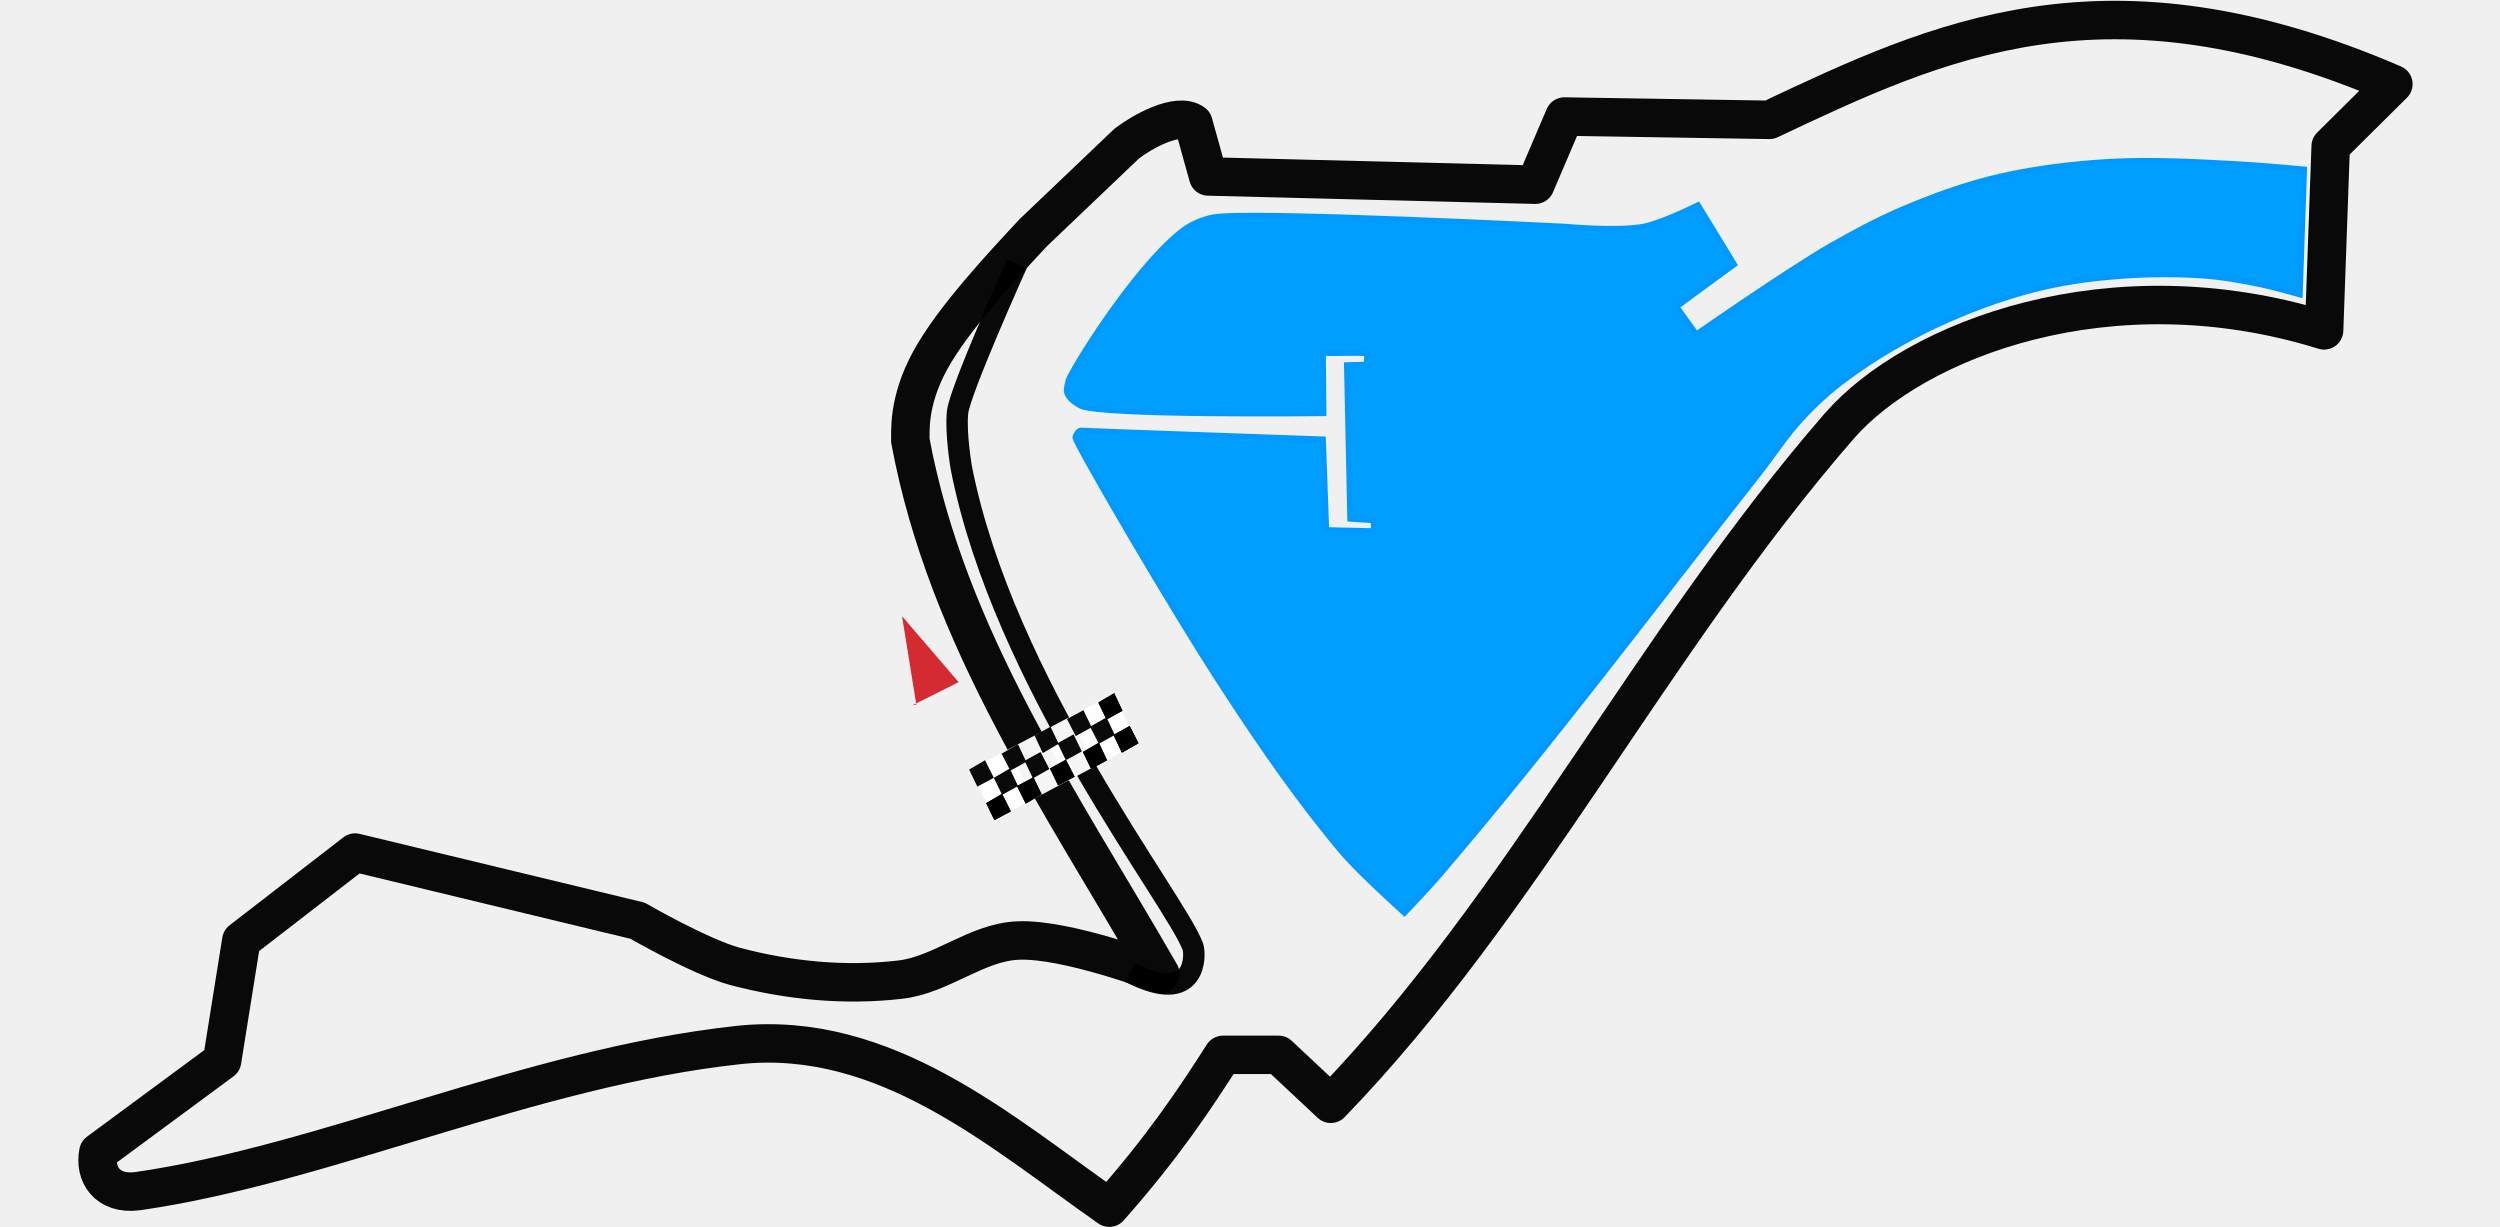
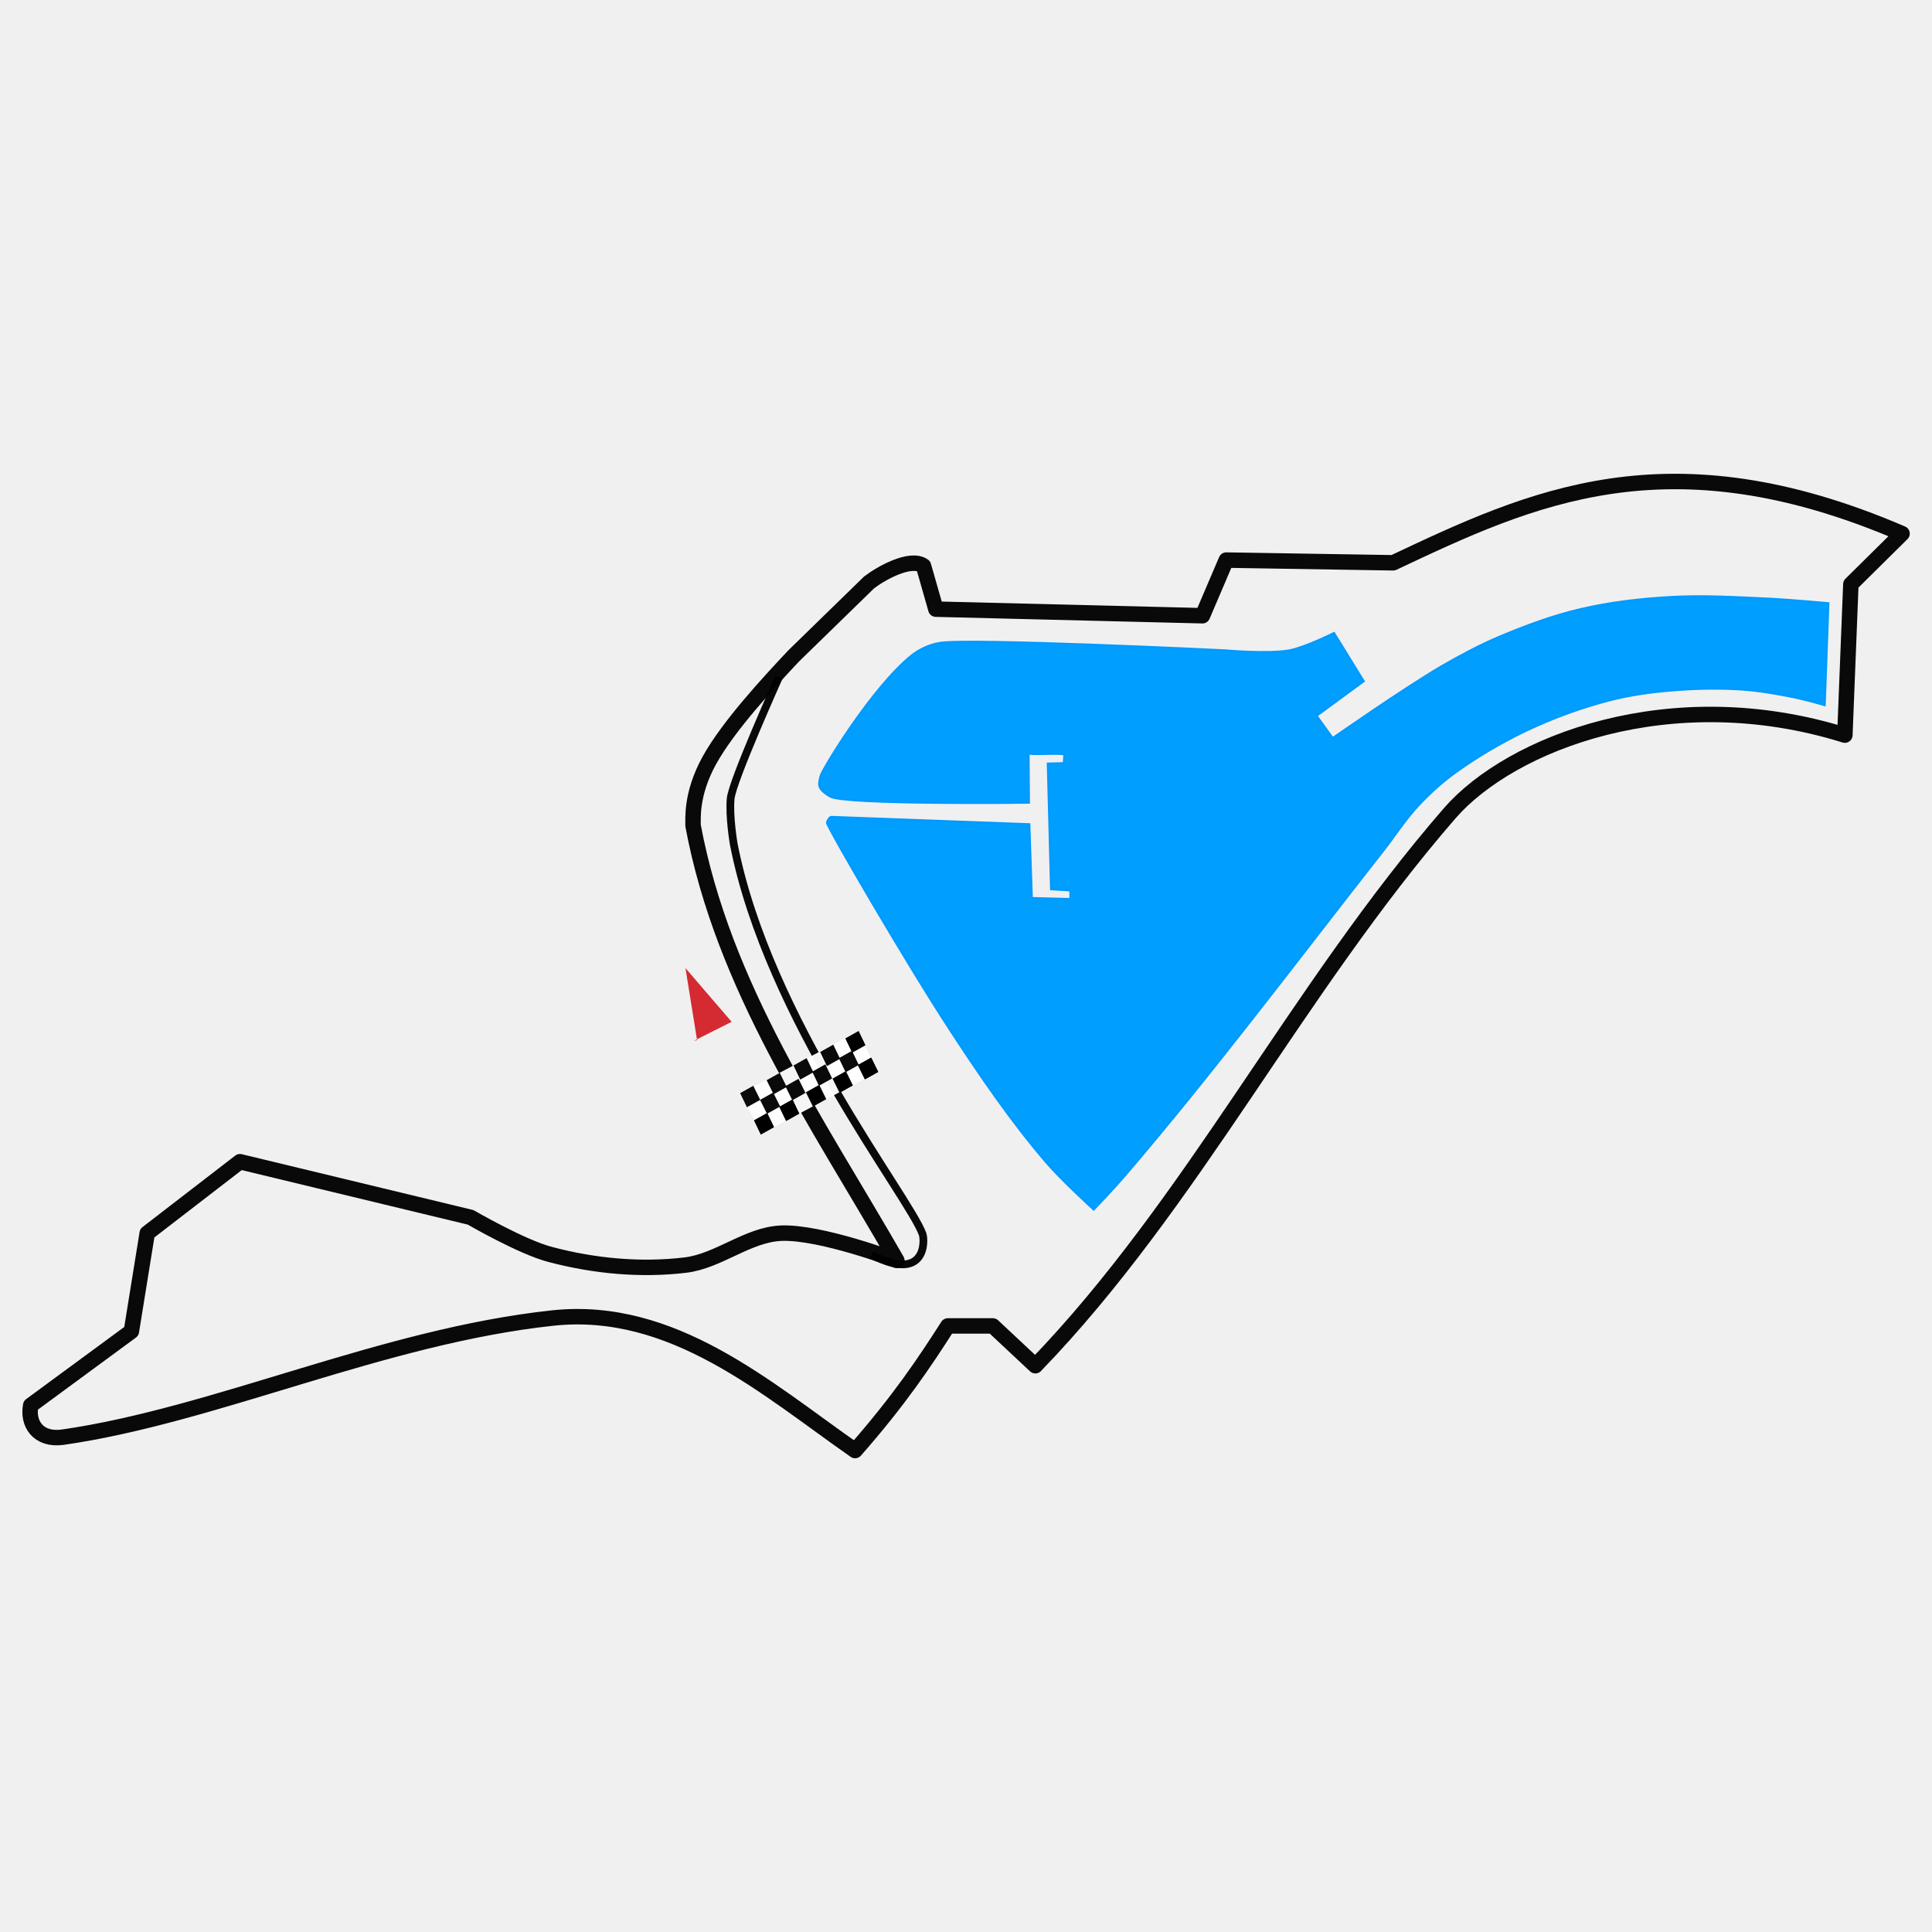
- <svg xmlns="http://www.w3.org/2000/svg" version="1.1" id="svg2" x="0px" y="0px" viewBox="0 0 454.8 223.2" style="enable-background:new 0 0 454.8 223.2;" xml:space="preserve">
+ <svg xmlns="http://www.w3.org/2000/svg" version="1.1" id="svg2" x="0px" y="0px" viewBox="0 0 1000 1000" style="enable-background:new 0 0 1000 1000;" xml:space="preserve">
  <style type="text/css">
- 	.st0{opacity:0.96;fill:none;stroke:#000000;stroke-width:7;stroke-linejoin:round;enable-background:new    ;}
- 	.st1{opacity:0.96;fill:none;stroke:#000000;stroke-width:3.9;stroke-linejoin:round;enable-background:new    ;}
+ 	.st0{opacity:0.96;fill:none;stroke:#000000;stroke-width:8;stroke-linejoin:round;enable-background:new    ;}
+ 	.st1{opacity:0.96;fill:none;stroke:#000000;stroke-width:4;stroke-linejoin:round;enable-background:new    ;}
	.st2{opacity:0.96;fill:#D2232A;enable-background:new    ;}
	.st3{opacity:0.96;fill:#FFFFFF;enable-background:new    ;}
	.st4{opacity:0.96;enable-background:new    ;}
	.st5{fill:#009FFF;stroke:#0099FF;}
</style>
-   <path id="track" class="st0" d="M422.8,60.1  c-38.9-12.1-74.5,1.7-88.2,17.4c-34.3,39.5-57.4,87-92.5,123.3l-9.5-8.9h-10.1c-5.2,8.1-10.8,16.6-20.7,27.8  c-19.7-13.8-40.7-32.4-67.4-29.6c-37.9,4.1-75.2,21.7-109.4,26.6c-5.5,0.7-7.9-3.1-7.1-7.1l22.5-16.6l3.5-21.9l20.7-16l51.4,12.4  c0,0,11.4,6.6,17.7,8.3c9.8,2.6,20.1,3.6,30.2,2.4c7.4-0.9,13.8-6.8,21.3-7.1c8.9-0.4,25.9,6.1,25.9,6.1c-18-31.3-38.8-61-45.5-97.1  c0.1-1.2-0.6-6.8,3.6-14.5s13.4-17.5,18.8-23.3L205,26.1c2.6-2,9.2-5.8,12.1-3.7l2.7,9.7l59.5,1.5l5.3-12.4l37.3,0.6  c30.7-14.5,61.3-29,113.5-6.5l-11.4,11.3L422.8,60.1z" />
-   <path id="pit" class="st1" d="M205.6,176.9  c12.3,6.3,11.9-3.4,11.4-4.7c-3.2-8.6-34.4-47.9-42.1-87c0,0-1.1-6.3-0.7-10.2C174.6,71.1,185,48,185,48" />
-   <path id="path2832" class="st2" d="M166.7,128.2l-2.6-16.1l10.3,12  l-8.4,4.2L166.7,128.2z" />
+   <path id="track" class="st0" d="M954.9,380.5  c-90.1-28.1-172.8,4-204.5,40.4c-79.5,91.6-133.2,201.9-214.5,286l-22-20.6h-23.3c-12.1,18.9-25.1,38.4-48,64.5  c-45.8-32-94.3-75.2-156.4-68.6c-88,9.4-174.5,50.3-253.8,61.7c-12.8,1.7-18.3-7.2-16.5-16.5L68,689.1l8.2-50.8l48-37l119.4,28.8  c0,0,26.5,15.4,41.2,19.2c22.6,6,46.7,8.3,70,5.5c17.2-2.1,32.1-15.7,49.4-16.5c20.5-0.9,60,14.1,60,14.1  c-41.8-72.7-89.9-141.6-105.5-225.2c0.2-2.8-1.4-15.8,8.5-33.7c9.9-17.9,31.1-40.7,43.7-54.1l38.9-37.9c5.9-4.6,21.4-13.4,28.2-8.6  l6.4,22.4l138,3.4l12.3-28.8l86.4,1.4c71.2-33.6,142.3-67.2,263.4-15.1L958,302.4L954.9,380.5z" />
+   <path id="pit" class="st1" d="M451.1,649.5  c28.6,14.7,27.6-7.8,26.4-10.8c-7.4-20-79.9-111-97.7-201.7c0,0-2.5-14.5-1.6-23.7c0.9-9.2,25-62.8,25-62.8" />
+   <path id="path2832" class="st2" d="M360.8,538.4l-6-37.3l23.9,27.8  l-19.5,9.8L360.8,538.4z" />
  <g>
-     <path id="path2907" class="st3" d="M176.5,140l26.1-13.8l4.3,9.1L181,149.1L176.5,140L176.5,140z" />
-     <polygon id="rect2842" class="st4" points="176.3,140 179.2,138.3 180.8,141.5 177.8,143.1  " />
-     <polygon id="rect2850" class="st4" points="182.2,137.1 185.2,135.4 186.7,138.6 183.8,140.2  " />
-     <polygon id="rect2858" class="st4" points="188.2,133.8 191.1,132.2 192.6,135.3 189.7,137  " />
-     <polygon id="rect2866" class="st4" points="194.1,130.8 197.1,129.2 198.6,132.3 195.7,133.9  " />
-     <polygon id="rect2874" class="st4" points="199.8,127.8 202.7,126.1 204.2,129.3 201.3,130.9  " />
-     <polygon id="rect2836" class="st4" points="199.8,127.8 202.7,126.1 204.2,129.3 201.3,130.9  " />
-     <polygon id="rect2844" class="st4" points="180.8,141.5 183.7,139.8 185.2,143 182.3,144.6  " />
-     <polygon id="rect2852" class="st4" points="186.4,138.4 189.3,136.8 190.9,139.9 187.9,141.6  " />
-     <polygon id="rect2860" class="st4" points="192.4,135.2 195.3,133.6 196.8,136.7 193.9,138.3  " />
-     <polygon id="rect2868" class="st4" points="198.3,132.2 201.3,130.5 202.8,133.7 199.9,135.3  " />
-     <polygon id="rect2846" class="st4" points="179.4,146.1 182.3,144.4 183.9,147.6 180.9,149.2  " />
-     <polygon id="rect2854" class="st4" points="185,143 188,141.4 189.5,144.5 186.6,146.2  " />
-     <polygon id="rect2862" class="st4" points="191,139.8 193.9,138.2 195.5,141.3 192.5,142.9  " />
-     <polygon id="rect2870" class="st4" points="197,136.8 199.9,135.1 201.4,138.3 198.5,139.9  " />
-     <polygon id="rect2878" class="st4" points="202.6,133.7 205.5,132.1 207.1,135.2 204.1,136.9  " />
-     <polygon id="rect2840" class="st4" points="202.6,133.7 205.5,132.1 207.1,135.2 204.1,136.9  " />
-     <polygon id="rect2848" class="st4" points="179.4,146.1 182.3,144.4 183.9,147.6 180.9,149.2  " />
-     <polygon id="rect2856" class="st4" points="185,143 188,141.4 189.5,144.5 186.6,146.2  " />
-     <polygon id="rect2864" class="st4" points="191,139.8 193.9,138.2 195.5,141.3 192.5,142.9  " />
-     <polygon id="rect2872" class="st4" points="197,136.8 199.9,135.1 201.4,138.3 198.5,139.9  " />
-     <polygon id="rect2880" class="st4" points="202.6,133.7 205.5,132.1 207.1,135.2 204.1,136.9  " />
-     <polygon id="rect2834" class="st4" points="202.6,133.7 205.5,132.1 207.1,135.2 204.1,136.9  " />
+     <path id="path2907" class="st3" d="M383.6,565.8l60.6-32l9.9,21.1l-60.1,32L383.6,565.8L383.6,565.8z" />
+     <polygon id="rect2842" class="st4" points="383.1,565.8 389.9,562 393.5,569.3 386.6,573.1  " />
+     <polygon id="rect2850" class="st4" points="396.8,559.1 403.6,555.3 407.2,562.6 400.4,566.4  " />
+     <polygon id="rect2858" class="st4" points="410.7,551.5 417.5,547.7 421,555 414.2,558.8  " />
+     <polygon id="rect2866" class="st4" points="424.5,544.5 431.3,540.7 434.8,548 428,551.8  " />
+     <polygon id="rect2874" class="st4" points="437.6,537.5 444.4,533.7 447.9,541 441.1,544.8  " />
+     <polygon id="rect2836" class="st4" points="437.6,537.5 444.4,533.7 447.9,541 441.1,544.8  " />
+     <polygon id="rect2844" class="st4" points="393.4,569.3 400.2,565.5 403.8,572.7 397,576.5  " />
+     <polygon id="rect2852" class="st4" points="406.5,562.2 413.3,558.4 416.9,565.7 410.1,569.5  " />
+     <polygon id="rect2860" class="st4" points="420.4,554.7 427.2,550.9 430.7,558.2 423.9,562  " />
+     <polygon id="rect2868" class="st4" points="434.2,547.7 441,543.9 444.5,551.2 437.7,555  " />
+     <polygon id="rect2846" class="st4" points="390.3,579.9 397.1,576.1 400.6,583.4 393.8,587.2  " />
+     <polygon id="rect2854" class="st4" points="403.4,572.9 410.2,569.1 413.7,576.4 406.9,580.2  " />
+     <polygon id="rect2862" class="st4" points="417.2,565.4 424,561.6 427.6,568.9 420.8,572.7  " />
+     <polygon id="rect2870" class="st4" points="431,558.3 437.8,554.5 441.4,561.8 434.6,565.6  " />
+     <polygon id="rect2878" class="st4" points="444.1,551.3 450.9,547.5 454.5,554.8 447.7,558.6  " />
+     <polygon id="rect2840" class="st4" points="444.1,551.3 450.9,547.5 454.5,554.8 447.7,558.6  " />
+     <polygon id="rect2848" class="st4" points="390.3,579.9 397.1,576.1 400.6,583.4 393.8,587.2  " />
+     <polygon id="rect2856" class="st4" points="403.4,572.9 410.2,569.1 413.7,576.4 406.9,580.2  " />
+     <polygon id="rect2864" class="st4" points="417.2,565.4 424,561.6 427.6,568.9 420.8,572.7  " />
+     <polygon id="rect2872" class="st4" points="431,558.3 437.8,554.5 441.4,561.8 434.6,565.6  " />
+     <polygon id="rect2880" class="st4" points="444.1,551.3 450.9,547.5 454.5,554.8 447.7,558.6  " />
+     <polygon id="rect2834" class="st4" points="444.1,551.3 450.9,547.5 454.5,554.8 447.7,558.6  " />
  </g>
-   <path id="path3101" class="st5" d="  M244.4,155.3c-7.8-9.2-14.7-19.2-21.3-29.3c-10-15.2-27.6-45.6-27.5-46.4c0-0.4,0.6-1.3,1-1.3c1.1,0.1,44.1,1.6,44.1,1.6l0.6,16.5  l8.6,0.2l0-1.9l-4.3-0.3L245,66.4l3.6-0.1l0.1-2c-2.7-0.2-5.8,0.1-8-0.1l0.1,11c0,0-41,0.5-44.3-1.4s-2.4-3.1-2.2-4.4  c0.2-1.4,11.6-20,20.4-27.1c1.7-1.4,3.9-2.4,6.1-2.8c6.5-1.2,63.8,1.7,63.8,1.7s9.7,0.9,14.4,0c3.5-0.7,9.9-3.9,9.9-3.9l6.6,10.8  l-10.5,7.7l3.6,5c0,0,15.9-11.1,24.3-16c4.2-2.4,8.5-4.7,12.9-6.6c5.8-2.5,11.9-4.7,18-6.1c6.6-1.5,13.3-2.3,20.1-2.7  c7.5-0.4,15,0,22.5,0.4c4.3,0.2,12.8,1,12.8,1l-0.8,22.8c0,0-4.6-1.3-6.9-1.8c-3.9-0.8-7.8-1.5-11.7-1.7c-5.3-0.3-10.7-0.2-16,0.3  c-4.6,0.4-9.1,1.1-13.5,2.2c-6.3,1.6-12.4,3.9-18.2,6.6c-5.7,2.7-11.2,5.9-16.3,9.7c-2.9,2.1-5.6,4.6-8,7.2  c-2.9,3.1-5.1,6.6-7.7,9.9c-19.2,24.4-37.8,49.3-58,72.9c-2.1,2.5-6.6,7.2-6.6,7.2S247.7,159.1,244.4,155.3L244.4,155.3z" />
+   <path id="path3101" class="st5" d="  M541.2,601.3c-18.2-21.3-34-44.5-49.3-67.9c-23.1-35.3-64.1-105.8-63.9-107.6c0.1-0.8,1.3-3.1,2.4-3c2.5,0.1,102.4,3.8,102.4,3.8  l1.3,38.2l19.9,0.5l0-4.4l-10-0.6l-1.7-65.1l8.3-0.2l0.3-4.6c-6.2-0.6-13.5,0.3-18.5-0.3l0.2,25.4c0,0-95.2,1.2-102.9-3.2  c-7.7-4.4-5.6-7.1-5.1-10.3c0.5-3.2,26.8-46.4,47.3-62.8c4.1-3.2,9.1-5.5,14.2-6.4c15.1-2.7,148,3.8,148,3.8s22.4,2,33.3,0  c8.1-1.5,23.1-9,23.1-9l15.4,25l-24.4,17.9l8.3,11.5c0,0,36.9-25.8,56.4-37.2c9.7-5.6,19.6-10.9,30-15.3  c13.6-5.7,27.5-10.9,41.8-14.2c15.2-3.6,30.9-5.4,46.6-6.3c17.3-1,34.8,0.1,52.1,0.9c9.9,0.5,29.7,2.3,29.7,2.3l-1.9,52.8  c0,0-10.6-3-16-4.1c-9-1.8-18.1-3.4-27.2-4c-12.4-0.8-24.8-0.5-37.2,0.6c-10.6,0.9-21.1,2.4-31.4,5.1c-14.5,3.8-28.7,9-42.3,15.4  c-13.2,6.3-26,13.8-37.8,22.4c-6.7,4.9-12.9,10.6-18.6,16.7c-6.6,7.1-11.9,15.4-17.9,23.1c-44.5,56.6-87.7,114.5-134.6,169.2  c-4.9,5.7-15.4,16.7-15.4,16.7S548.8,610.3,541.2,601.3L541.2,601.3z" />
</svg>
